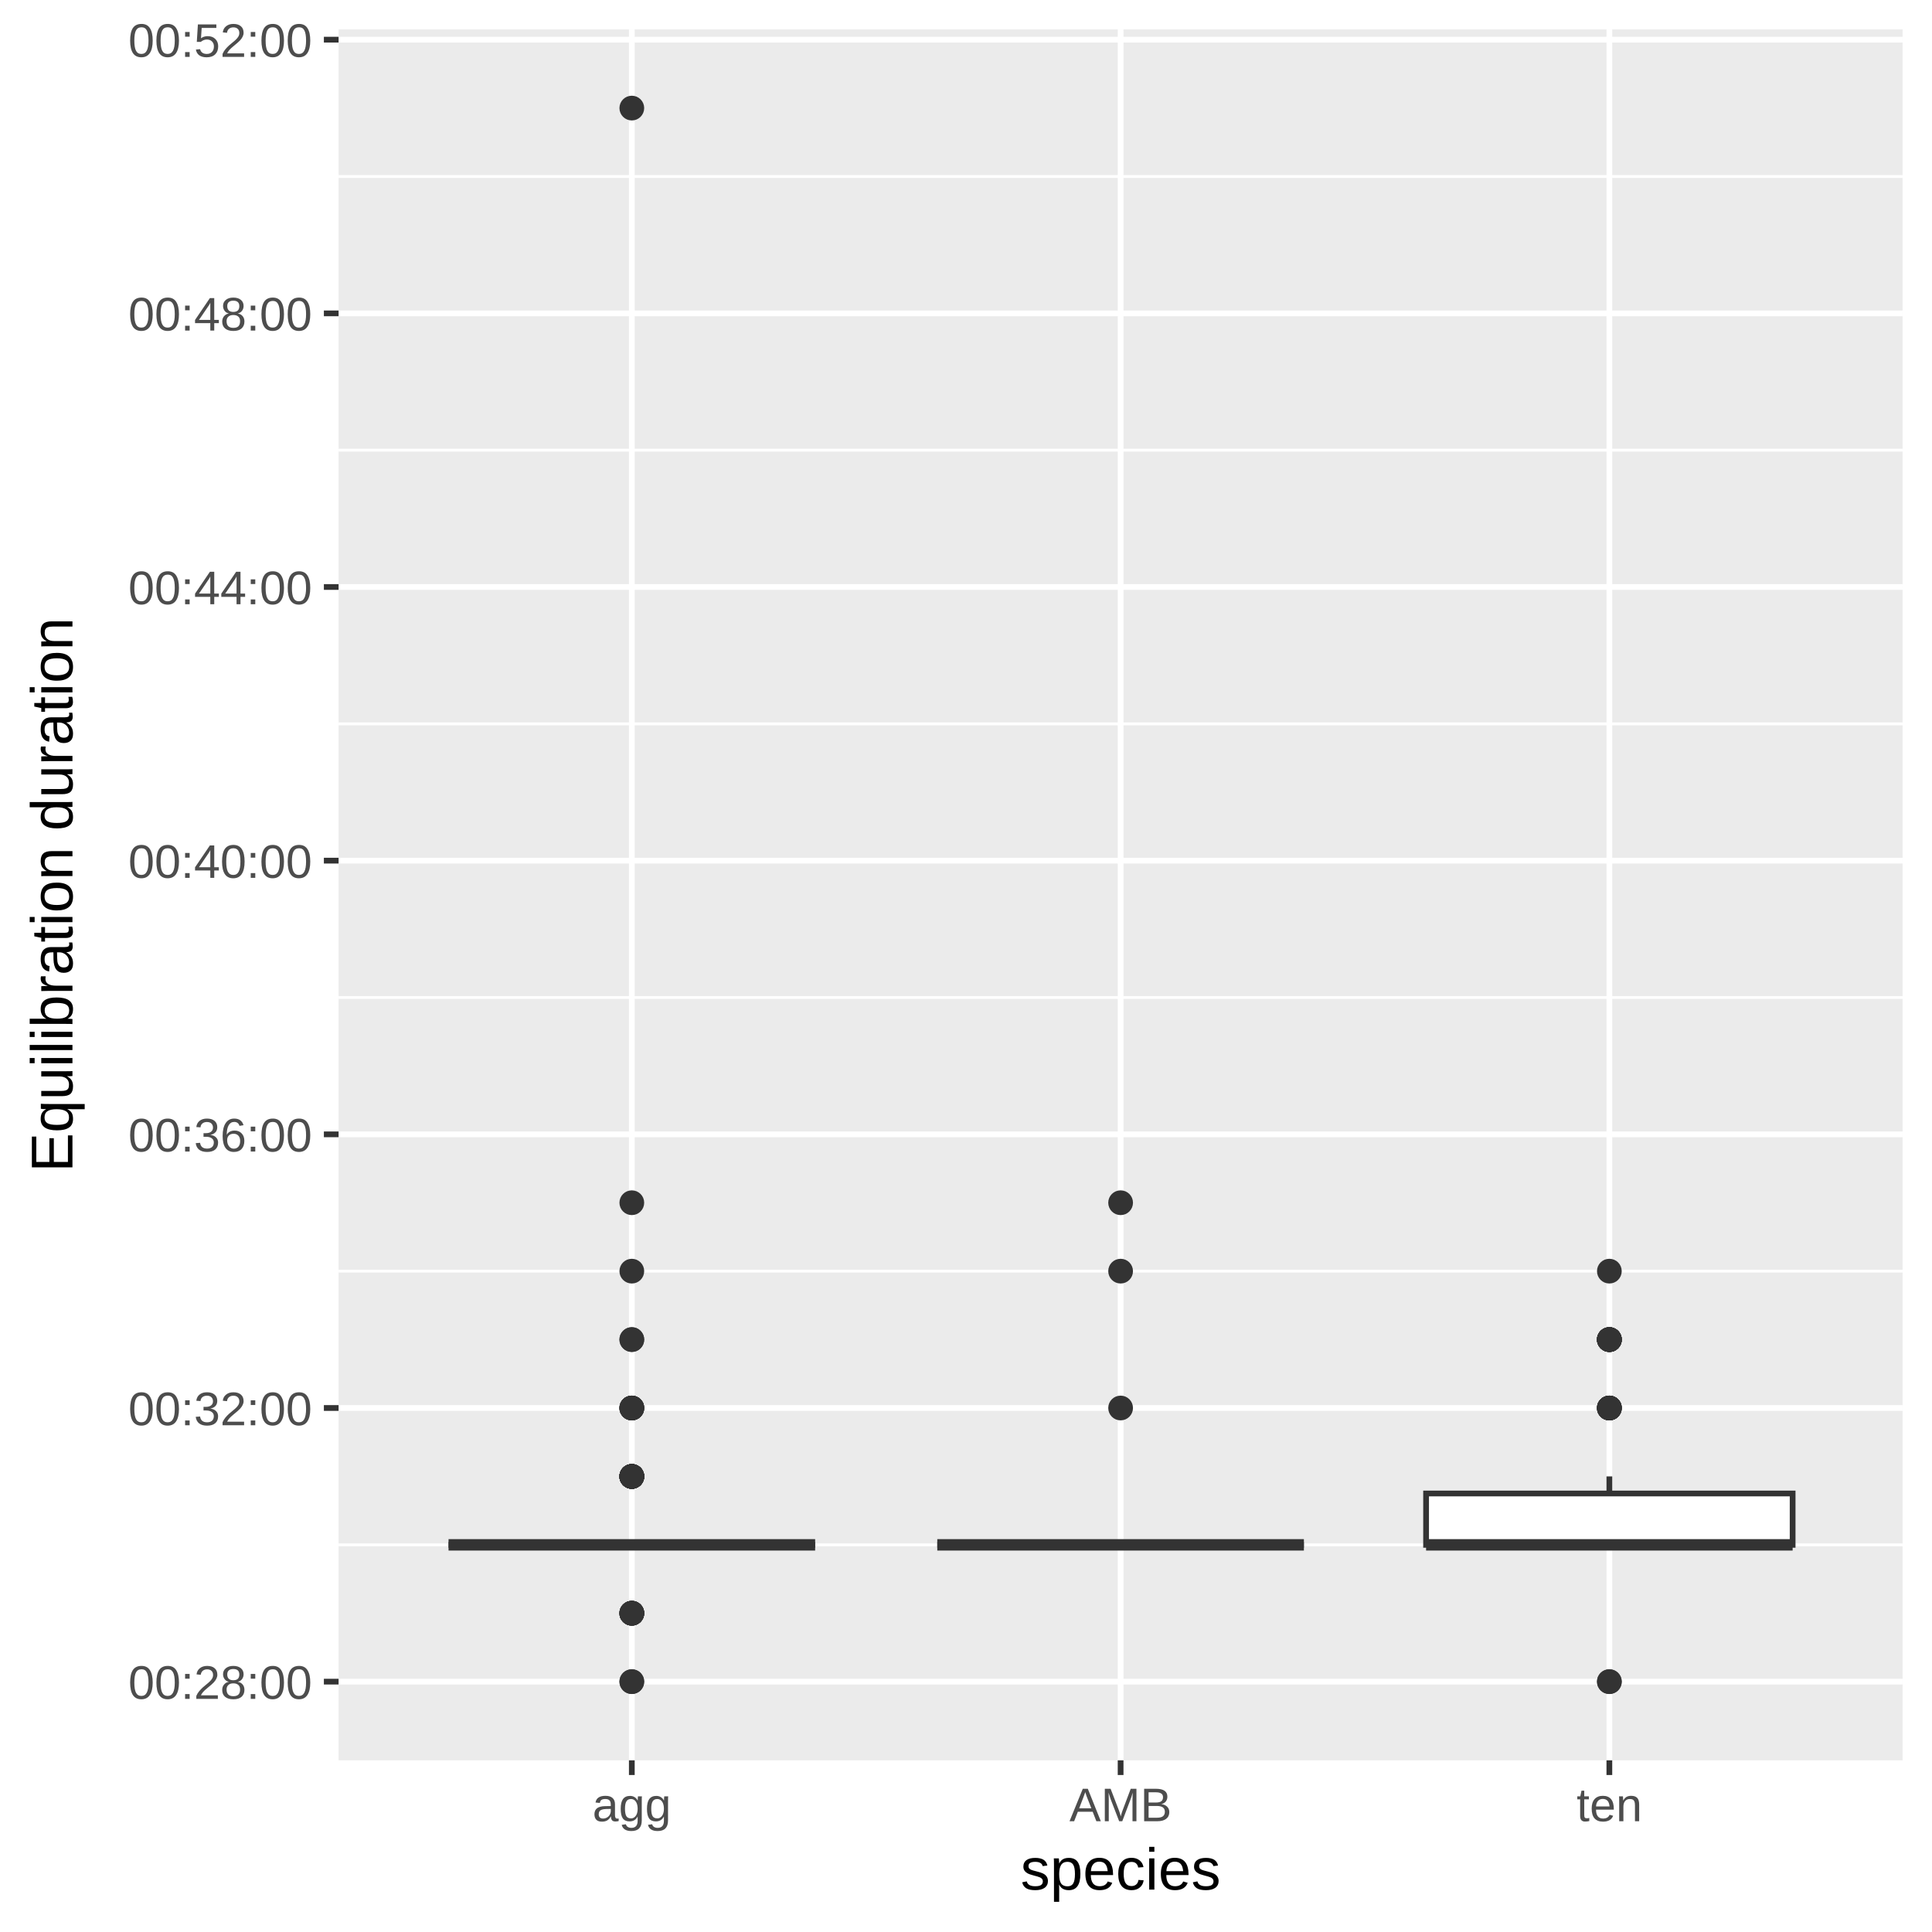
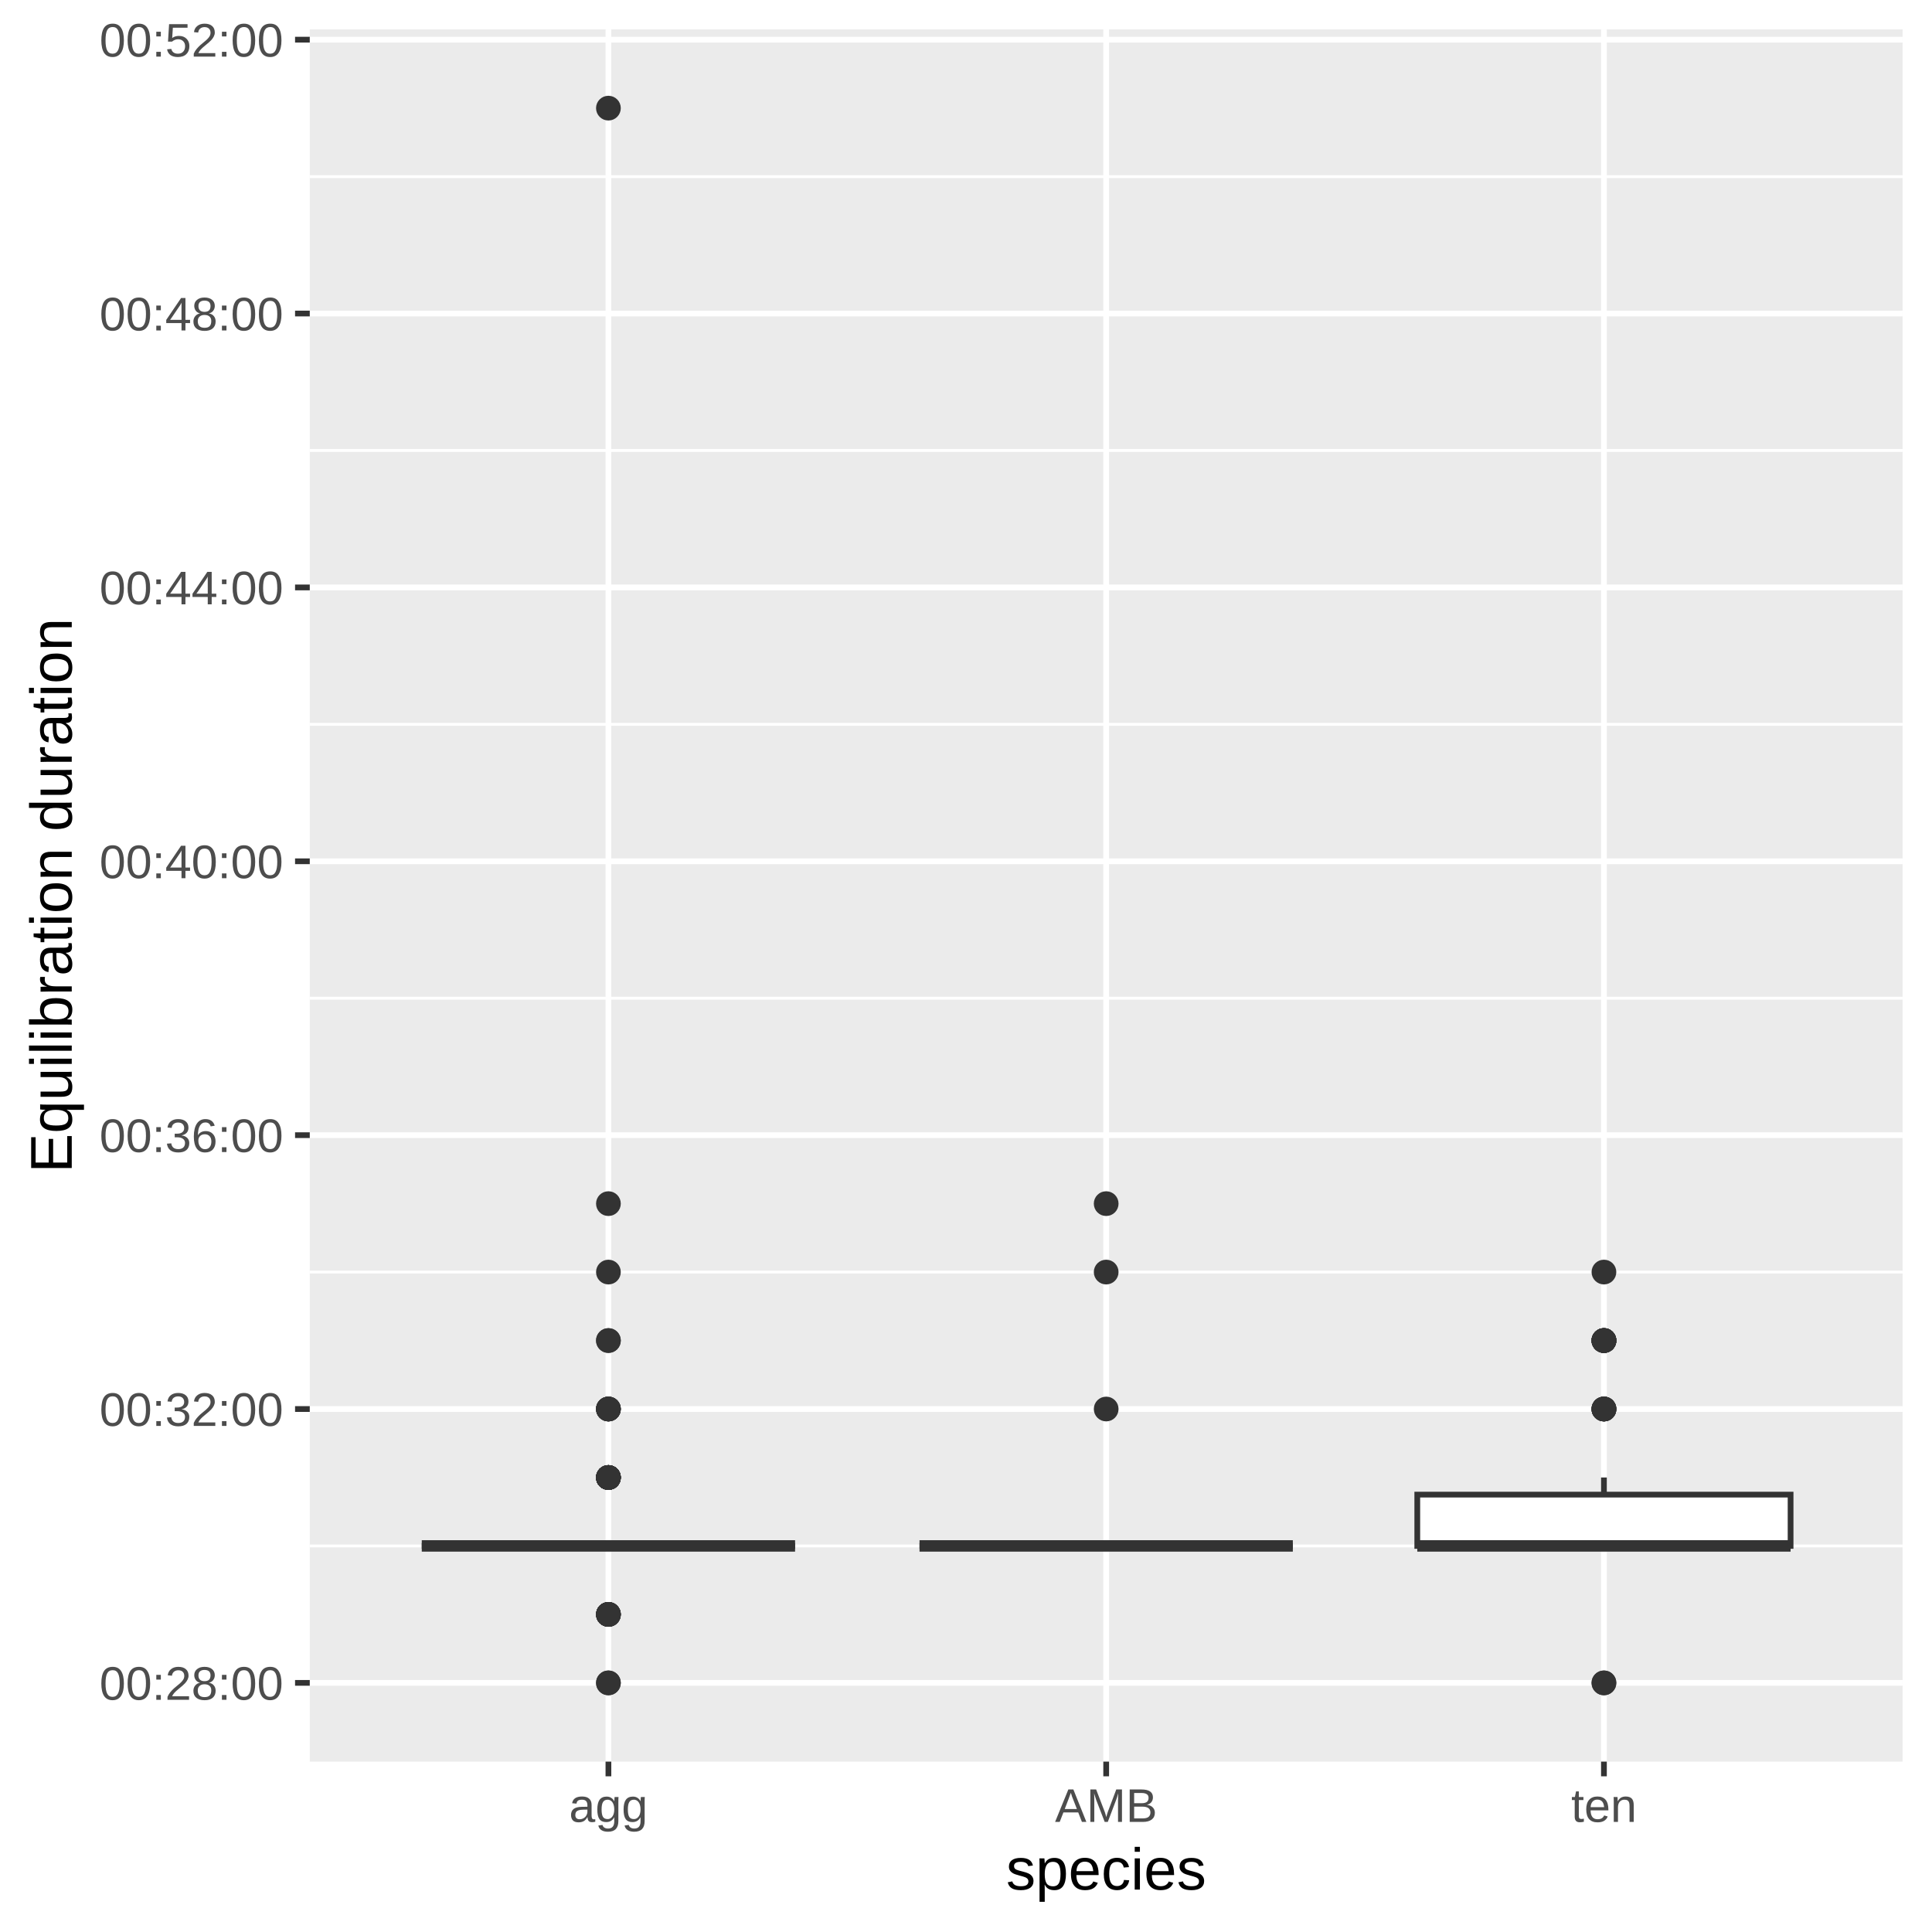
<svg xmlns="http://www.w3.org/2000/svg" class="svglite" width="360.00pt" height="360.00pt" viewBox="0 0 360.00 360.00">
  <defs>
    <style type="text/css">
    .svglite line, .svglite polyline, .svglite polygon, .svglite path, .svglite rect, .svglite circle {
      fill: none;
      stroke: #000000;
      stroke-linecap: round;
      stroke-linejoin: round;
      stroke-miterlimit: 10.00;
    }
    .svglite text {
      white-space: pre;
    }
  </style>
  </defs>
  <rect width="100%" height="100%" style="stroke: none; fill: #FFFFFF;" />
  <defs>
    <clipPath id="cpMC4wMHwzNjAuMDB8MC4wMHwzNjAuMDA=">
      <rect x="0.00" y="0.00" width="360.00" height="360.00" />
    </clipPath>
  </defs>
  <g clip-path="url(#cpMC4wMHwzNjAuMDB8MC4wMHwzNjAuMDA=)">
-     <rect x="0" y="0.00" width="360.00" height="360.00" style="stroke-width: 1.07; stroke: #FFFFFF; fill: #FFFFFF;" />
+     <rect x="0.00" y="0.00" width="360.00" height="360.00" style="stroke-width: 1.07; stroke: #FFFFFF; fill: #FFFFFF;" />
  </g>
  <defs>
-     <clipPath id="cpNjMuMDl8MzU0LjUyfDUuNDh8MzI4LjAx">
-       <rect x="63.09" y="5.48" width="291.43" height="322.53" />
+     <clipPath id="cpNTcuNzJ8MzU0LjUyfDUuNDh8MzI4LjI1">
+       <rect x="57.72" y="5.48" width="296.80" height="322.77" />
    </clipPath>
  </defs>
-   <g clip-path="url(#cpNjMuMDl8MzU0LjUyfDUuNDh8MzI4LjAx)">
-     <rect x="63.09" y="5.48" width="291.43" height="322.53" style="stroke-width: 1.07; stroke: none; fill: #EBEBEB;" />
-     <polyline points="63.09,287.86 354.52,287.86 " style="stroke-width: 0.53; stroke: #FFFFFF; stroke-linecap: butt;" />
-     <polyline points="63.09,236.86 354.52,236.86 " style="stroke-width: 0.53; stroke: #FFFFFF; stroke-linecap: butt;" />
-     <polyline points="63.09,185.87 354.52,185.87 " style="stroke-width: 0.53; stroke: #FFFFFF; stroke-linecap: butt;" />
-     <polyline points="63.09,134.88 354.52,134.88 " style="stroke-width: 0.53; stroke: #FFFFFF; stroke-linecap: butt;" />
-     <polyline points="63.09,83.88 354.52,83.88 " style="stroke-width: 0.53; stroke: #FFFFFF; stroke-linecap: butt;" />
-     <polyline points="63.09,32.89 354.52,32.89 " style="stroke-width: 0.53; stroke: #FFFFFF; stroke-linecap: butt;" />
-     <polyline points="63.09,313.35 354.52,313.35 " style="stroke-width: 1.07; stroke: #FFFFFF; stroke-linecap: butt;" />
-     <polyline points="63.09,262.36 354.52,262.36 " style="stroke-width: 1.07; stroke: #FFFFFF; stroke-linecap: butt;" />
-     <polyline points="63.09,211.37 354.52,211.37 " style="stroke-width: 1.07; stroke: #FFFFFF; stroke-linecap: butt;" />
-     <polyline points="63.09,160.37 354.52,160.37 " style="stroke-width: 1.07; stroke: #FFFFFF; stroke-linecap: butt;" />
-     <polyline points="63.09,109.38 354.52,109.38 " style="stroke-width: 1.07; stroke: #FFFFFF; stroke-linecap: butt;" />
-     <polyline points="63.09,58.39 354.52,58.39 " style="stroke-width: 1.07; stroke: #FFFFFF; stroke-linecap: butt;" />
-     <polyline points="63.09,7.39 354.52,7.39 " style="stroke-width: 1.07; stroke: #FFFFFF; stroke-linecap: butt;" />
-     <polyline points="117.73,328.01 117.73,5.48 " style="stroke-width: 1.07; stroke: #FFFFFF; stroke-linecap: butt;" />
-     <polyline points="208.81,328.01 208.81,5.48 " style="stroke-width: 1.07; stroke: #FFFFFF; stroke-linecap: butt;" />
-     <polyline points="299.88,328.01 299.88,5.48 " style="stroke-width: 1.07; stroke: #FFFFFF; stroke-linecap: butt;" />
-     <circle cx="117.73" cy="275.11" r="1.95" style="stroke-width: 0.71; stroke: #333333; fill: #333333;" />
-     <circle cx="117.73" cy="275.11" r="1.95" style="stroke-width: 0.71; stroke: #333333; fill: #333333;" />
-     <circle cx="117.73" cy="300.60" r="1.95" style="stroke-width: 0.71; stroke: #333333; fill: #333333;" />
-     <circle cx="117.73" cy="300.60" r="1.95" style="stroke-width: 0.71; stroke: #333333; fill: #333333;" />
-     <circle cx="117.73" cy="262.36" r="1.95" style="stroke-width: 0.71; stroke: #333333; fill: #333333;" />
-     <circle cx="117.73" cy="275.11" r="1.95" style="stroke-width: 0.71; stroke: #333333; fill: #333333;" />
-     <circle cx="117.73" cy="275.11" r="1.95" style="stroke-width: 0.71; stroke: #333333; fill: #333333;" />
-     <circle cx="117.73" cy="275.11" r="1.95" style="stroke-width: 0.71; stroke: #333333; fill: #333333;" />
-     <circle cx="117.73" cy="262.36" r="1.95" style="stroke-width: 0.71; stroke: #333333; fill: #333333;" />
-     <circle cx="117.73" cy="300.60" r="1.95" style="stroke-width: 0.71; stroke: #333333; fill: #333333;" />
-     <circle cx="117.73" cy="313.35" r="1.95" style="stroke-width: 0.71; stroke: #333333; fill: #333333;" />
-     <circle cx="117.73" cy="224.11" r="1.95" style="stroke-width: 0.71; stroke: #333333; fill: #333333;" />
-     <circle cx="117.73" cy="20.14" r="1.95" style="stroke-width: 0.71; stroke: #333333; fill: #333333;" />
-     <circle cx="117.73" cy="275.11" r="1.95" style="stroke-width: 0.71; stroke: #333333; fill: #333333;" />
-     <circle cx="117.73" cy="262.36" r="1.95" style="stroke-width: 0.71; stroke: #333333; fill: #333333;" />
-     <circle cx="117.73" cy="262.36" r="1.95" style="stroke-width: 0.71; stroke: #333333; fill: #333333;" />
-     <circle cx="117.73" cy="275.11" r="1.95" style="stroke-width: 0.71; stroke: #333333; fill: #333333;" />
-     <circle cx="117.73" cy="300.60" r="1.95" style="stroke-width: 0.71; stroke: #333333; fill: #333333;" />
-     <circle cx="117.73" cy="236.86" r="1.95" style="stroke-width: 0.71; stroke: #333333; fill: #333333;" />
-     <circle cx="117.73" cy="249.61" r="1.95" style="stroke-width: 0.71; stroke: #333333; fill: #333333;" />
-     <circle cx="117.73" cy="275.11" r="1.95" style="stroke-width: 0.71; stroke: #333333; fill: #333333;" />
-     <circle cx="117.73" cy="262.36" r="1.95" style="stroke-width: 0.71; stroke: #333333; fill: #333333;" />
-     <circle cx="117.73" cy="275.11" r="1.95" style="stroke-width: 0.71; stroke: #333333; fill: #333333;" />
-     <circle cx="117.73" cy="300.60" r="1.95" style="stroke-width: 0.71; stroke: #333333; fill: #333333;" />
-     <circle cx="117.73" cy="300.60" r="1.95" style="stroke-width: 0.71; stroke: #333333; fill: #333333;" />
-     <circle cx="117.73" cy="275.11" r="1.95" style="stroke-width: 0.71; stroke: #333333; fill: #333333;" />
-     <circle cx="117.73" cy="249.61" r="1.95" style="stroke-width: 0.71; stroke: #333333; fill: #333333;" />
-     <circle cx="117.73" cy="313.35" r="1.95" style="stroke-width: 0.71; stroke: #333333; fill: #333333;" />
-     <circle cx="117.73" cy="275.11" r="1.95" style="stroke-width: 0.71; stroke: #333333; fill: #333333;" />
-     <line x1="117.73" y1="287.86" x2="117.73" y2="287.86" style="stroke-width: 1.07; stroke: #333333; stroke-linecap: butt;" />
-     <line x1="117.73" y1="287.86" x2="117.73" y2="287.86" style="stroke-width: 1.07; stroke: #333333; stroke-linecap: butt;" />
-     <polygon points="83.58,287.86 83.58,287.86 151.89,287.86 151.89,287.86 83.58,287.86 " style="stroke-width: 1.07; stroke: #333333; stroke-linecap: butt; stroke-linejoin: miter; fill: #FFFFFF;" />
-     <line x1="83.58" y1="287.86" x2="151.89" y2="287.86" style="stroke-width: 2.13; stroke: #333333; stroke-linecap: butt; stroke-linejoin: miter;" />
-     <circle cx="208.81" cy="236.86" r="1.95" style="stroke-width: 0.71; stroke: #333333; fill: #333333;" />
-     <circle cx="208.81" cy="262.36" r="1.95" style="stroke-width: 0.71; stroke: #333333; fill: #333333;" />
-     <circle cx="208.81" cy="224.11" r="1.95" style="stroke-width: 0.71; stroke: #333333; fill: #333333;" />
-     <line x1="208.81" y1="287.86" x2="208.81" y2="287.86" style="stroke-width: 1.07; stroke: #333333; stroke-linecap: butt;" />
-     <line x1="208.81" y1="287.86" x2="208.81" y2="287.86" style="stroke-width: 1.07; stroke: #333333; stroke-linecap: butt;" />
-     <polygon points="174.65,287.86 174.65,287.86 242.96,287.86 242.96,287.86 174.65,287.86 " style="stroke-width: 1.07; stroke: #333333; stroke-linecap: butt; stroke-linejoin: miter; fill: #FFFFFF;" />
-     <line x1="174.65" y1="287.86" x2="242.96" y2="287.86" style="stroke-width: 2.13; stroke: #333333; stroke-linecap: butt; stroke-linejoin: miter;" />
-     <circle cx="299.88" cy="262.36" r="1.95" style="stroke-width: 0.71; stroke: #333333; fill: #333333;" />
-     <circle cx="299.88" cy="249.61" r="1.95" style="stroke-width: 0.71; stroke: #333333; fill: #333333;" />
-     <circle cx="299.88" cy="236.86" r="1.95" style="stroke-width: 0.71; stroke: #333333; fill: #333333;" />
-     <circle cx="299.88" cy="249.61" r="1.95" style="stroke-width: 0.71; stroke: #333333; fill: #333333;" />
-     <circle cx="299.88" cy="249.61" r="1.95" style="stroke-width: 0.71; stroke: #333333; fill: #333333;" />
-     <circle cx="299.88" cy="262.36" r="1.95" style="stroke-width: 0.71; stroke: #333333; fill: #333333;" />
-     <circle cx="299.88" cy="249.61" r="1.95" style="stroke-width: 0.71; stroke: #333333; fill: #333333;" />
-     <circle cx="299.88" cy="313.35" r="1.95" style="stroke-width: 0.71; stroke: #333333; fill: #333333;" />
-     <circle cx="299.88" cy="249.61" r="1.95" style="stroke-width: 0.71; stroke: #333333; fill: #333333;" />
-     <circle cx="299.88" cy="262.36" r="1.95" style="stroke-width: 0.71; stroke: #333333; fill: #333333;" />
-     <circle cx="299.88" cy="262.36" r="1.95" style="stroke-width: 0.71; stroke: #333333; fill: #333333;" />
-     <circle cx="299.88" cy="262.36" r="1.95" style="stroke-width: 0.71; stroke: #333333; fill: #333333;" />
-     <circle cx="299.88" cy="262.36" r="1.95" style="stroke-width: 0.71; stroke: #333333; fill: #333333;" />
-     <circle cx="299.88" cy="249.61" r="1.95" style="stroke-width: 0.71; stroke: #333333; fill: #333333;" />
-     <circle cx="299.88" cy="249.61" r="1.95" style="stroke-width: 0.71; stroke: #333333; fill: #333333;" />
-     <circle cx="299.88" cy="313.35" r="1.95" style="stroke-width: 0.71; stroke: #333333; fill: #333333;" />
-     <circle cx="299.88" cy="249.61" r="1.95" style="stroke-width: 0.71; stroke: #333333; fill: #333333;" />
-     <line x1="299.88" y1="278.29" x2="299.88" y2="275.11" style="stroke-width: 1.07; stroke: #333333; stroke-linecap: butt;" />
-     <line x1="299.88" y1="287.86" x2="299.88" y2="287.86" style="stroke-width: 1.07; stroke: #333333; stroke-linecap: butt;" />
-     <polygon points="265.73,278.29 265.73,287.86 334.03,287.86 334.03,278.29 265.73,278.29 " style="stroke-width: 1.07; stroke: #333333; stroke-linecap: butt; stroke-linejoin: miter; fill: #FFFFFF;" />
-     <line x1="265.73" y1="287.86" x2="334.03" y2="287.86" style="stroke-width: 2.13; stroke: #333333; stroke-linecap: butt; stroke-linejoin: miter;" />
+   <g clip-path="url(#cpNTcuNzJ8MzU0LjUyfDUuNDh8MzI4LjI1)">
+     <rect x="57.72" y="5.48" width="296.80" height="322.77" style="stroke-width: 1.07; stroke: none; fill: #EBEBEB;" />
+     <polyline points="57.72,288.06 354.52,288.06 " style="stroke-width: 0.53; stroke: #FFFFFF; stroke-linecap: butt;" />
+     <polyline points="57.72,237.03 354.52,237.03 " style="stroke-width: 0.53; stroke: #FFFFFF; stroke-linecap: butt;" />
+     <polyline points="57.72,186.00 354.52,186.00 " style="stroke-width: 0.53; stroke: #FFFFFF; stroke-linecap: butt;" />
+     <polyline points="57.72,134.97 354.52,134.97 " style="stroke-width: 0.53; stroke: #FFFFFF; stroke-linecap: butt;" />
+     <polyline points="57.72,83.94 354.52,83.94 " style="stroke-width: 0.53; stroke: #FFFFFF; stroke-linecap: butt;" />
+     <polyline points="57.72,32.91 354.52,32.91 " style="stroke-width: 0.53; stroke: #FFFFFF; stroke-linecap: butt;" />
+     <polyline points="57.72,313.58 354.52,313.58 " style="stroke-width: 1.07; stroke: #FFFFFF; stroke-linecap: butt;" />
+     <polyline points="57.72,262.55 354.52,262.55 " style="stroke-width: 1.07; stroke: #FFFFFF; stroke-linecap: butt;" />
+     <polyline points="57.72,211.52 354.52,211.52 " style="stroke-width: 1.07; stroke: #FFFFFF; stroke-linecap: butt;" />
+     <polyline points="57.72,160.49 354.52,160.49 " style="stroke-width: 1.07; stroke: #FFFFFF; stroke-linecap: butt;" />
+     <polyline points="57.72,109.46 354.52,109.46 " style="stroke-width: 1.07; stroke: #FFFFFF; stroke-linecap: butt;" />
+     <polyline points="57.72,58.42 354.52,58.42 " style="stroke-width: 1.07; stroke: #FFFFFF; stroke-linecap: butt;" />
+     <polyline points="57.72,7.39 354.52,7.39 " style="stroke-width: 1.07; stroke: #FFFFFF; stroke-linecap: butt;" />
+     <polyline points="113.37,328.25 113.37,5.48 " style="stroke-width: 1.07; stroke: #FFFFFF; stroke-linecap: butt;" />
+     <polyline points="206.12,328.25 206.12,5.48 " style="stroke-width: 1.07; stroke: #FFFFFF; stroke-linecap: butt;" />
+     <polyline points="298.87,328.25 298.87,5.48 " style="stroke-width: 1.07; stroke: #FFFFFF; stroke-linecap: butt;" />
+     <circle cx="113.37" cy="275.31" r="1.95" style="stroke-width: 0.71; stroke: #333333; fill: #333333;" />
+     <circle cx="113.37" cy="275.31" r="1.95" style="stroke-width: 0.71; stroke: #333333; fill: #333333;" />
+     <circle cx="113.37" cy="300.82" r="1.95" style="stroke-width: 0.71; stroke: #333333; fill: #333333;" />
+     <circle cx="113.37" cy="300.82" r="1.95" style="stroke-width: 0.71; stroke: #333333; fill: #333333;" />
+     <circle cx="113.37" cy="262.55" r="1.95" style="stroke-width: 0.71; stroke: #333333; fill: #333333;" />
+     <circle cx="113.37" cy="275.31" r="1.95" style="stroke-width: 0.71; stroke: #333333; fill: #333333;" />
+     <circle cx="113.37" cy="275.31" r="1.95" style="stroke-width: 0.71; stroke: #333333; fill: #333333;" />
+     <circle cx="113.37" cy="275.31" r="1.95" style="stroke-width: 0.71; stroke: #333333; fill: #333333;" />
+     <circle cx="113.37" cy="262.55" r="1.95" style="stroke-width: 0.71; stroke: #333333; fill: #333333;" />
+     <circle cx="113.37" cy="300.82" r="1.95" style="stroke-width: 0.71; stroke: #333333; fill: #333333;" />
+     <circle cx="113.37" cy="313.58" r="1.95" style="stroke-width: 0.71; stroke: #333333; fill: #333333;" />
+     <circle cx="113.37" cy="224.28" r="1.95" style="stroke-width: 0.71; stroke: #333333; fill: #333333;" />
+     <circle cx="113.37" cy="20.15" r="1.95" style="stroke-width: 0.71; stroke: #333333; fill: #333333;" />
+     <circle cx="113.37" cy="275.31" r="1.95" style="stroke-width: 0.71; stroke: #333333; fill: #333333;" />
+     <circle cx="113.37" cy="262.55" r="1.95" style="stroke-width: 0.71; stroke: #333333; fill: #333333;" />
+     <circle cx="113.37" cy="262.55" r="1.95" style="stroke-width: 0.71; stroke: #333333; fill: #333333;" />
+     <circle cx="113.37" cy="275.31" r="1.95" style="stroke-width: 0.71; stroke: #333333; fill: #333333;" />
+     <circle cx="113.37" cy="300.82" r="1.95" style="stroke-width: 0.71; stroke: #333333; fill: #333333;" />
+     <circle cx="113.37" cy="237.03" r="1.95" style="stroke-width: 0.71; stroke: #333333; fill: #333333;" />
+     <circle cx="113.37" cy="249.79" r="1.95" style="stroke-width: 0.71; stroke: #333333; fill: #333333;" />
+     <circle cx="113.37" cy="275.31" r="1.95" style="stroke-width: 0.71; stroke: #333333; fill: #333333;" />
+     <circle cx="113.37" cy="262.55" r="1.95" style="stroke-width: 0.71; stroke: #333333; fill: #333333;" />
+     <circle cx="113.37" cy="275.31" r="1.95" style="stroke-width: 0.71; stroke: #333333; fill: #333333;" />
+     <circle cx="113.37" cy="300.82" r="1.95" style="stroke-width: 0.71; stroke: #333333; fill: #333333;" />
+     <circle cx="113.37" cy="300.82" r="1.95" style="stroke-width: 0.71; stroke: #333333; fill: #333333;" />
+     <circle cx="113.37" cy="275.31" r="1.95" style="stroke-width: 0.71; stroke: #333333; fill: #333333;" />
+     <circle cx="113.37" cy="249.79" r="1.95" style="stroke-width: 0.71; stroke: #333333; fill: #333333;" />
+     <circle cx="113.37" cy="313.58" r="1.95" style="stroke-width: 0.71; stroke: #333333; fill: #333333;" />
+     <circle cx="113.37" cy="275.31" r="1.95" style="stroke-width: 0.71; stroke: #333333; fill: #333333;" />
+     <line x1="113.37" y1="288.06" x2="113.37" y2="288.06" style="stroke-width: 1.07; stroke: #333333; stroke-linecap: butt;" />
+     <line x1="113.37" y1="288.06" x2="113.37" y2="288.06" style="stroke-width: 1.07; stroke: #333333; stroke-linecap: butt;" />
+     <polygon points="78.59,288.06 78.59,288.06 148.15,288.06 148.15,288.06 78.59,288.06 " style="stroke-width: 1.07; stroke: #333333; stroke-linecap: butt; stroke-linejoin: miter; fill: #FFFFFF;" />
+     <line x1="78.59" y1="288.06" x2="148.15" y2="288.06" style="stroke-width: 2.13; stroke: #333333; stroke-linecap: butt; stroke-linejoin: miter;" />
+     <circle cx="206.12" cy="237.03" r="1.95" style="stroke-width: 0.71; stroke: #333333; fill: #333333;" />
+     <circle cx="206.12" cy="262.55" r="1.95" style="stroke-width: 0.71; stroke: #333333; fill: #333333;" />
+     <circle cx="206.12" cy="224.28" r="1.95" style="stroke-width: 0.71; stroke: #333333; fill: #333333;" />
+     <line x1="206.12" y1="288.06" x2="206.12" y2="288.06" style="stroke-width: 1.07; stroke: #333333; stroke-linecap: butt;" />
+     <line x1="206.12" y1="288.06" x2="206.12" y2="288.06" style="stroke-width: 1.07; stroke: #333333; stroke-linecap: butt;" />
+     <polygon points="171.34,288.06 171.34,288.06 240.90,288.06 240.90,288.06 171.34,288.06 " style="stroke-width: 1.07; stroke: #333333; stroke-linecap: butt; stroke-linejoin: miter; fill: #FFFFFF;" />
+     <line x1="171.34" y1="288.06" x2="240.90" y2="288.06" style="stroke-width: 2.13; stroke: #333333; stroke-linecap: butt; stroke-linejoin: miter;" />
+     <circle cx="298.87" cy="262.55" r="1.95" style="stroke-width: 0.71; stroke: #333333; fill: #333333;" />
+     <circle cx="298.87" cy="249.79" r="1.95" style="stroke-width: 0.71; stroke: #333333; fill: #333333;" />
+     <circle cx="298.87" cy="237.03" r="1.95" style="stroke-width: 0.71; stroke: #333333; fill: #333333;" />
+     <circle cx="298.87" cy="249.79" r="1.95" style="stroke-width: 0.71; stroke: #333333; fill: #333333;" />
+     <circle cx="298.87" cy="249.79" r="1.95" style="stroke-width: 0.71; stroke: #333333; fill: #333333;" />
+     <circle cx="298.87" cy="262.55" r="1.95" style="stroke-width: 0.71; stroke: #333333; fill: #333333;" />
+     <circle cx="298.87" cy="249.79" r="1.95" style="stroke-width: 0.71; stroke: #333333; fill: #333333;" />
+     <circle cx="298.87" cy="313.58" r="1.95" style="stroke-width: 0.71; stroke: #333333; fill: #333333;" />
+     <circle cx="298.87" cy="249.79" r="1.95" style="stroke-width: 0.71; stroke: #333333; fill: #333333;" />
+     <circle cx="298.87" cy="262.55" r="1.95" style="stroke-width: 0.71; stroke: #333333; fill: #333333;" />
+     <circle cx="298.87" cy="262.55" r="1.95" style="stroke-width: 0.71; stroke: #333333; fill: #333333;" />
+     <circle cx="298.87" cy="262.55" r="1.95" style="stroke-width: 0.71; stroke: #333333; fill: #333333;" />
+     <circle cx="298.87" cy="262.55" r="1.95" style="stroke-width: 0.71; stroke: #333333; fill: #333333;" />
+     <circle cx="298.87" cy="249.79" r="1.95" style="stroke-width: 0.71; stroke: #333333; fill: #333333;" />
+     <circle cx="298.87" cy="249.79" r="1.95" style="stroke-width: 0.71; stroke: #333333; fill: #333333;" />
+     <circle cx="298.87" cy="313.58" r="1.95" style="stroke-width: 0.71; stroke: #333333; fill: #333333;" />
+     <circle cx="298.87" cy="249.79" r="1.95" style="stroke-width: 0.71; stroke: #333333; fill: #333333;" />
+     <line x1="298.87" y1="278.50" x2="298.87" y2="275.31" style="stroke-width: 1.07; stroke: #333333; stroke-linecap: butt;" />
+     <line x1="298.87" y1="288.06" x2="298.87" y2="288.06" style="stroke-width: 1.07; stroke: #333333; stroke-linecap: butt;" />
+     <polygon points="264.09,278.50 264.09,288.06 333.65,288.06 333.65,278.50 264.09,278.50 " style="stroke-width: 1.07; stroke: #333333; stroke-linecap: butt; stroke-linejoin: miter; fill: #FFFFFF;" />
+     <line x1="264.09" y1="288.06" x2="333.65" y2="288.06" style="stroke-width: 2.13; stroke: #333333; stroke-linecap: butt; stroke-linejoin: miter;" />
  </g>
  <g clip-path="url(#cpMC4wMHwzNjAuMDB8MC4wMHwzNjAuMDA=)">
-     <text x="58.16" y="316.56" text-anchor="end" style="font-size: 8.80px;fill: #4D4D4D; font-family: &quot;Arial&quot;;">00:28:00</text>
-     <text x="58.16" y="265.57" text-anchor="end" style="font-size: 8.80px;fill: #4D4D4D; font-family: &quot;Arial&quot;;">00:32:00</text>
-     <text x="58.16" y="214.57" text-anchor="end" style="font-size: 8.80px;fill: #4D4D4D; font-family: &quot;Arial&quot;;">00:36:00</text>
-     <text x="58.16" y="163.58" text-anchor="end" style="font-size: 8.80px;fill: #4D4D4D; font-family: &quot;Arial&quot;;">00:40:00</text>
-     <text x="58.16" y="112.59" text-anchor="end" style="font-size: 8.80px;fill: #4D4D4D; font-family: &quot;Arial&quot;;">00:44:00</text>
-     <text x="58.16" y="61.59" text-anchor="end" style="font-size: 8.80px;fill: #4D4D4D; font-family: &quot;Arial&quot;;">00:48:00</text>
-     <text x="58.16" y="10.60" text-anchor="end" style="font-size: 8.80px;fill: #4D4D4D; font-family: &quot;Arial&quot;;">00:52:00</text>
-     <polyline points="60.35,313.35 63.09,313.35 " style="stroke-width: 1.07; stroke: #333333; stroke-linecap: butt;" />
-     <polyline points="60.35,262.36 63.09,262.36 " style="stroke-width: 1.07; stroke: #333333; stroke-linecap: butt;" />
-     <polyline points="60.35,211.37 63.09,211.37 " style="stroke-width: 1.07; stroke: #333333; stroke-linecap: butt;" />
-     <polyline points="60.35,160.37 63.09,160.37 " style="stroke-width: 1.07; stroke: #333333; stroke-linecap: butt;" />
-     <polyline points="60.35,109.38 63.09,109.38 " style="stroke-width: 1.07; stroke: #333333; stroke-linecap: butt;" />
-     <polyline points="60.35,58.39 63.09,58.39 " style="stroke-width: 1.07; stroke: #333333; stroke-linecap: butt;" />
-     <polyline points="60.35,7.39 63.09,7.39 " style="stroke-width: 1.07; stroke: #333333; stroke-linecap: butt;" />
-     <polyline points="117.73,330.75 117.73,328.01 " style="stroke-width: 1.07; stroke: #333333; stroke-linecap: butt;" />
-     <polyline points="208.81,330.75 208.81,328.01 " style="stroke-width: 1.07; stroke: #333333; stroke-linecap: butt;" />
-     <polyline points="299.88,330.75 299.88,328.01 " style="stroke-width: 1.07; stroke: #333333; stroke-linecap: butt;" />
-     <text x="117.73" y="339.36" text-anchor="middle" style="font-size: 8.80px;fill: #4D4D4D; font-family: &quot;Arial&quot;;">agg</text>
-     <text x="208.81" y="339.36" text-anchor="middle" style="font-size: 8.80px;fill: #4D4D4D; font-family: &quot;Arial&quot;;">AMB</text>
-     <text x="299.88" y="339.36" text-anchor="middle" style="font-size: 8.80px;fill: #4D4D4D; font-family: &quot;Arial&quot;;">ten</text>
-     <text x="208.81" y="352.10" text-anchor="middle" style="font-size: 11.00px; font-family: &quot;Arial&quot;;">species</text>
-     <text transform="translate(13.50,166.75) rotate(-90)" text-anchor="middle" style="font-size: 11.00px; font-family: &quot;Arial&quot;;">Equilibration duration</text>
+     <text x="52.79" y="316.73" text-anchor="end" style="font-size: 8.80px;fill: #4D4D4D; font-family: &quot;Arial&quot;;">00:28:00</text>
+     <text x="52.79" y="265.70" text-anchor="end" style="font-size: 8.80px;fill: #4D4D4D; font-family: &quot;Arial&quot;;">00:32:00</text>
+     <text x="52.79" y="214.67" text-anchor="end" style="font-size: 8.80px;fill: #4D4D4D; font-family: &quot;Arial&quot;;">00:36:00</text>
+     <text x="52.79" y="163.64" text-anchor="end" style="font-size: 8.80px;fill: #4D4D4D; font-family: &quot;Arial&quot;;">00:40:00</text>
+     <text x="52.79" y="112.61" text-anchor="end" style="font-size: 8.80px;fill: #4D4D4D; font-family: &quot;Arial&quot;;">00:44:00</text>
+     <text x="52.79" y="61.58" text-anchor="end" style="font-size: 8.80px;fill: #4D4D4D; font-family: &quot;Arial&quot;;">00:48:00</text>
+     <text x="52.79" y="10.55" text-anchor="end" style="font-size: 8.80px;fill: #4D4D4D; font-family: &quot;Arial&quot;;">00:52:00</text>
+     <polyline points="54.98,313.58 57.72,313.58 " style="stroke-width: 1.07; stroke: #333333; stroke-linecap: butt;" />
+     <polyline points="54.98,262.55 57.72,262.55 " style="stroke-width: 1.07; stroke: #333333; stroke-linecap: butt;" />
+     <polyline points="54.98,211.52 57.72,211.52 " style="stroke-width: 1.07; stroke: #333333; stroke-linecap: butt;" />
+     <polyline points="54.98,160.49 57.72,160.49 " style="stroke-width: 1.07; stroke: #333333; stroke-linecap: butt;" />
+     <polyline points="54.98,109.46 57.72,109.46 " style="stroke-width: 1.07; stroke: #333333; stroke-linecap: butt;" />
+     <polyline points="54.98,58.42 57.72,58.42 " style="stroke-width: 1.07; stroke: #333333; stroke-linecap: butt;" />
+     <polyline points="54.98,7.39 57.72,7.39 " style="stroke-width: 1.07; stroke: #333333; stroke-linecap: butt;" />
+     <polyline points="113.37,330.99 113.37,328.25 " style="stroke-width: 1.07; stroke: #333333; stroke-linecap: butt;" />
+     <polyline points="206.12,330.99 206.12,328.25 " style="stroke-width: 1.07; stroke: #333333; stroke-linecap: butt;" />
+     <polyline points="298.87,330.99 298.87,328.25 " style="stroke-width: 1.07; stroke: #333333; stroke-linecap: butt;" />
+     <text x="113.37" y="339.49" text-anchor="middle" style="font-size: 8.80px;fill: #4D4D4D; font-family: &quot;Arial&quot;;">agg</text>
+     <text x="206.12" y="339.49" text-anchor="middle" style="font-size: 8.80px;fill: #4D4D4D; font-family: &quot;Arial&quot;;">AMB</text>
+     <text x="298.87" y="339.49" text-anchor="middle" style="font-size: 8.80px;fill: #4D4D4D; font-family: &quot;Arial&quot;;">ten</text>
+     <text x="206.12" y="352.10" text-anchor="middle" style="font-size: 11.00px; font-family: &quot;Arial&quot;;">species</text>
+     <text transform="translate(13.37,166.87) rotate(-90)" text-anchor="middle" style="font-size: 11.00px; font-family: &quot;Arial&quot;;">Equilibration duration</text>
  </g>
</svg>
